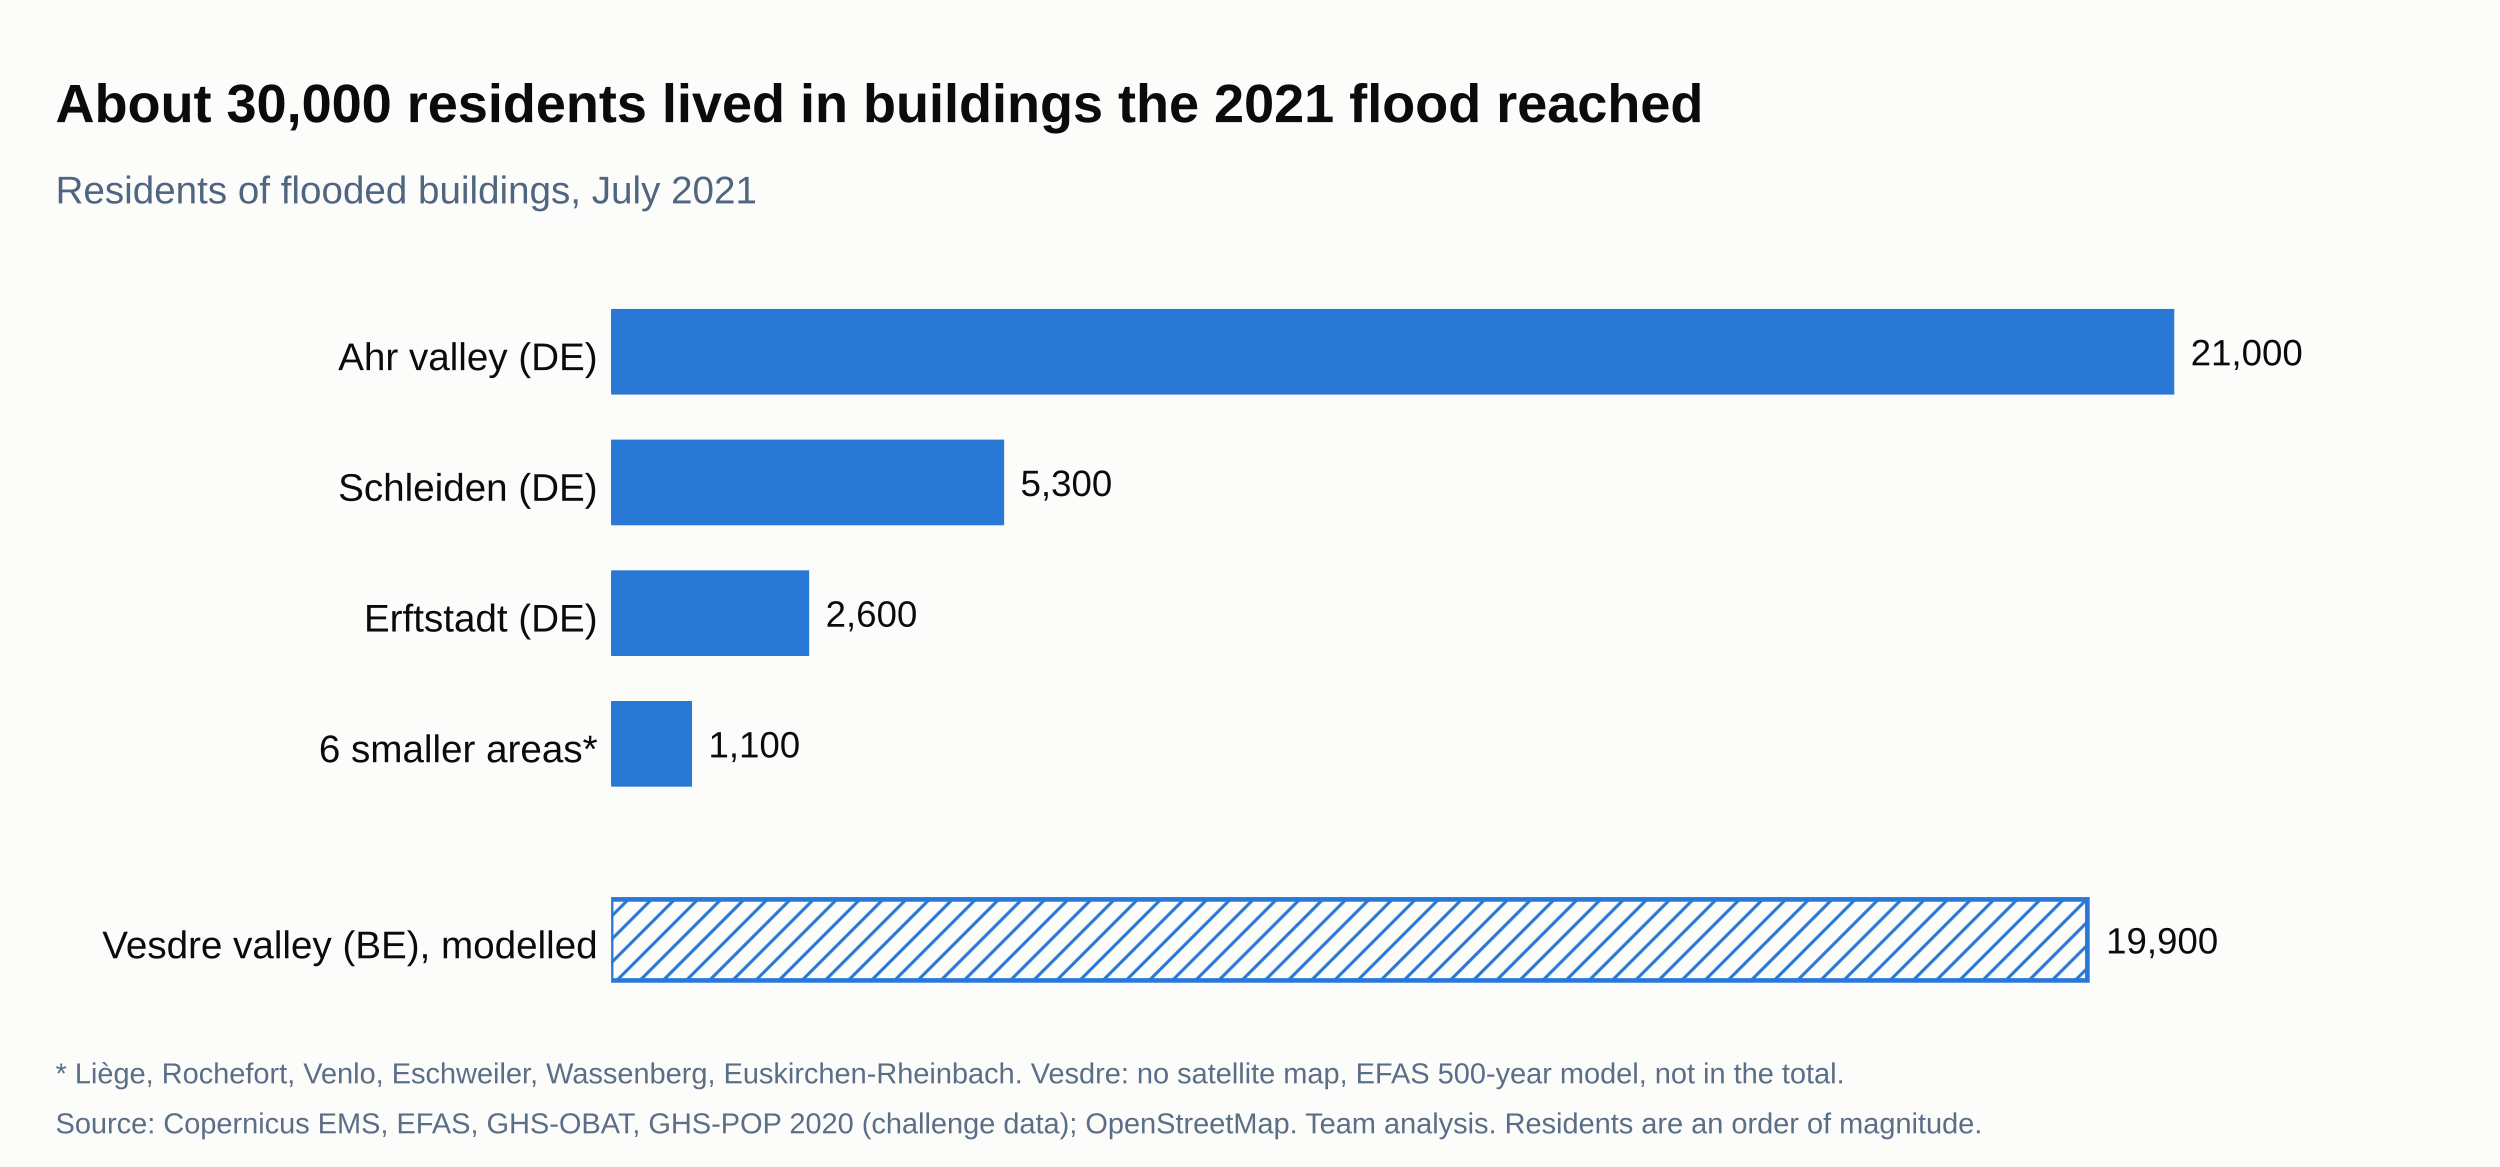
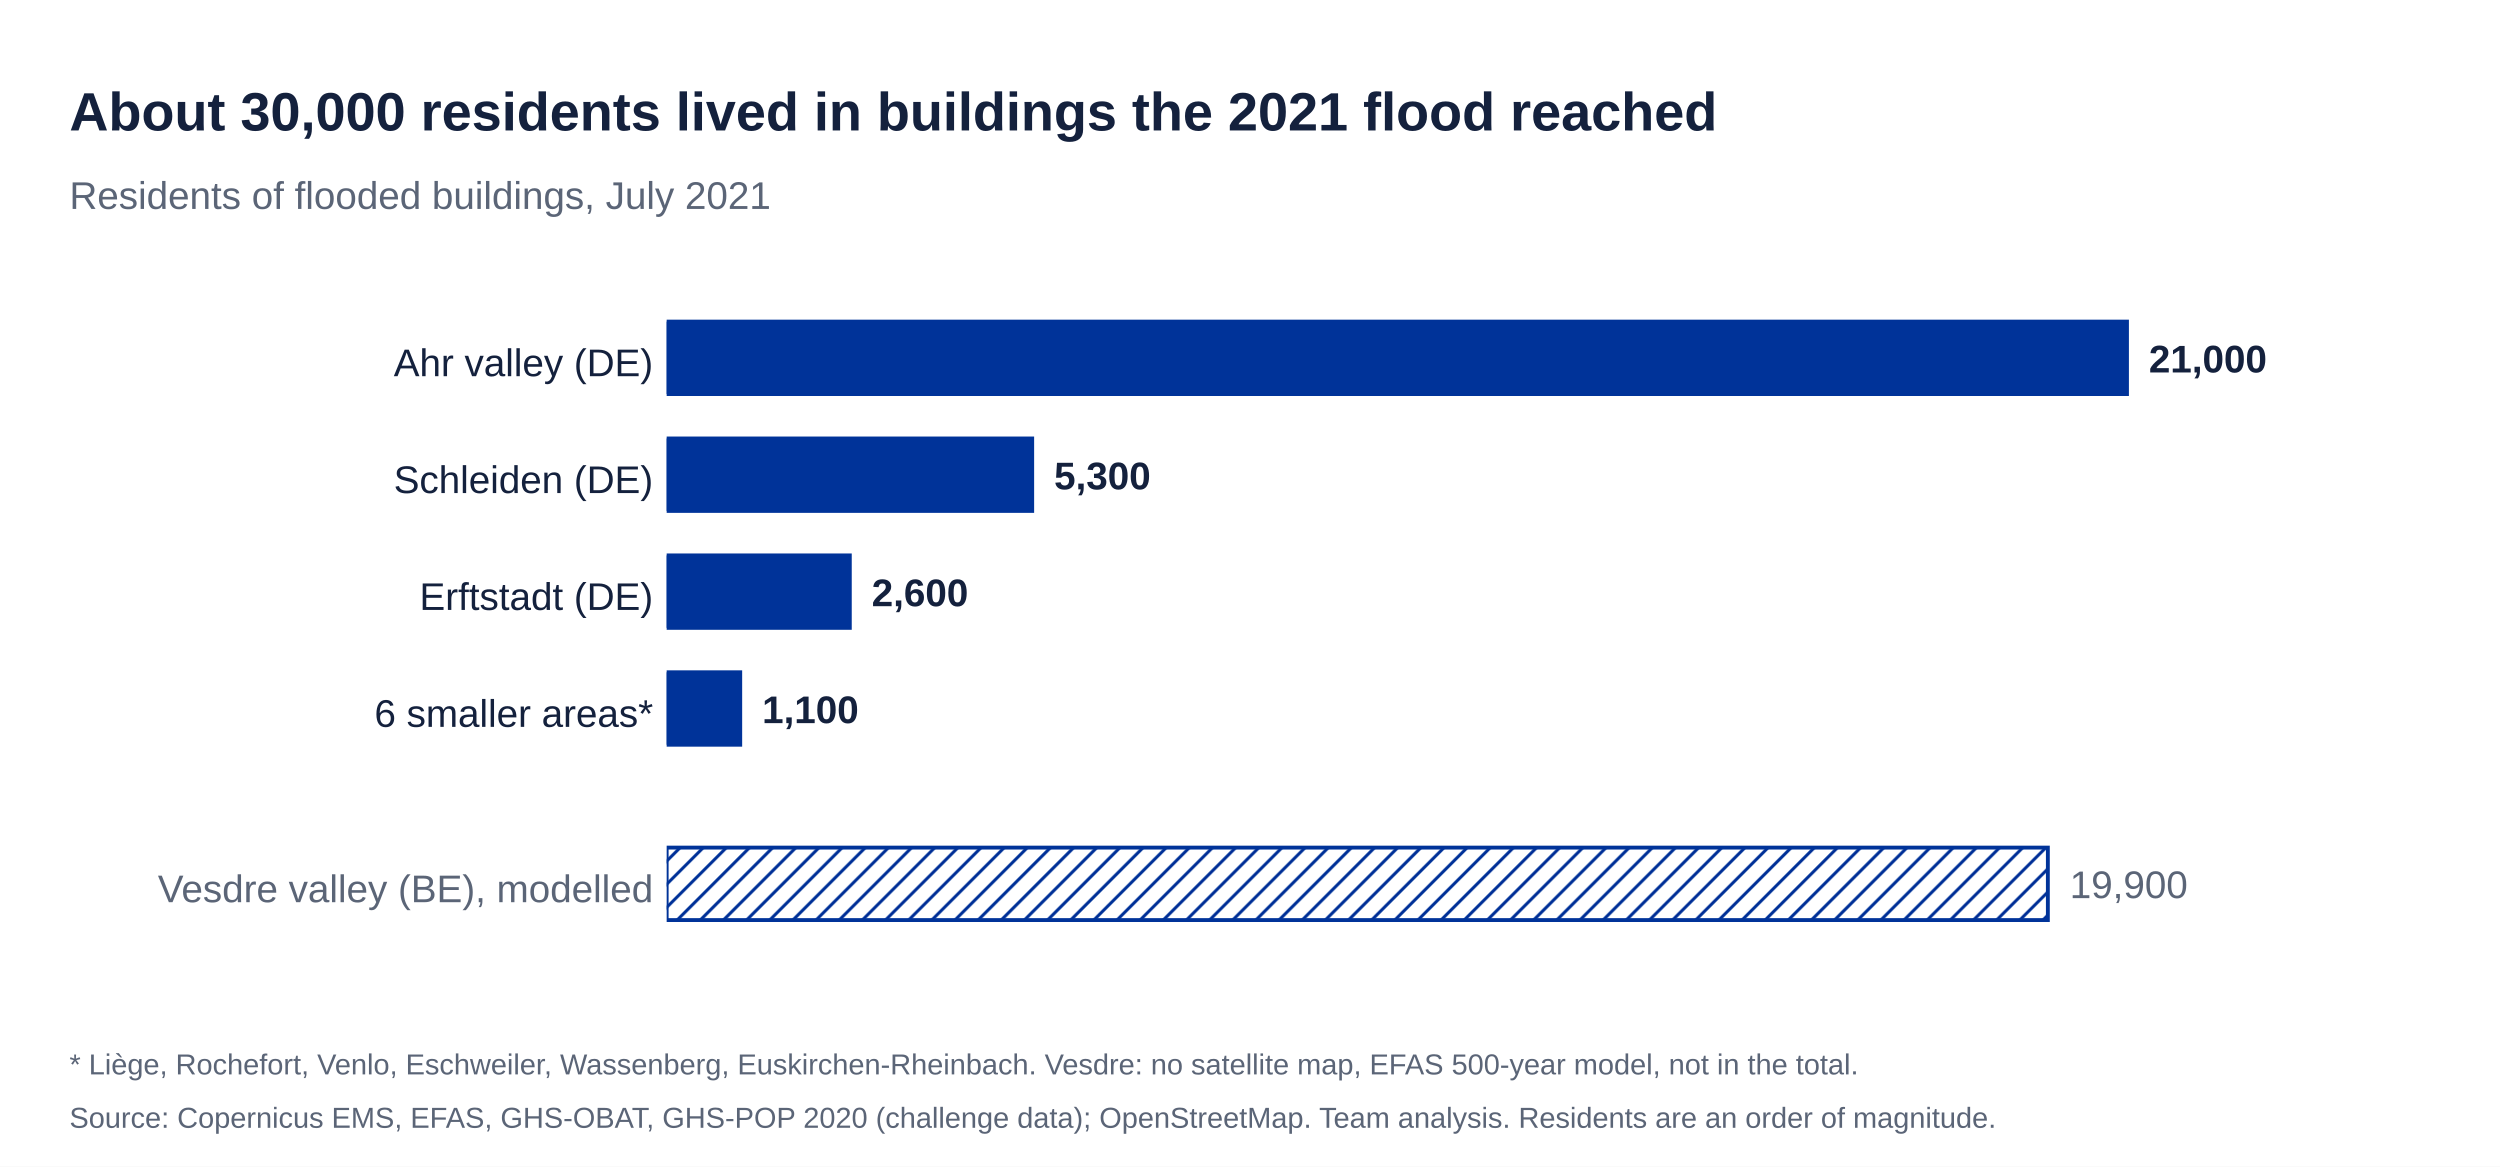
<svg xmlns="http://www.w3.org/2000/svg" width="648pt" height="302.4pt" viewBox="0 0 648 302.4" version="1.1">
  <defs>
    <style type="text/css">*{stroke-linejoin: round; stroke-linecap: butt}</style>
  </defs>
  <g id="figure_1">
    <g id="patch_1">
-       <path d="M 0 302.4  L 648 302.4  L 648 0  L 0 0  z " style="fill: #fcfcfb" />
+       <path d="M 0 302.4  L 648 302.4  L 648 0  L 0 0  z " style="fill: #ffffff" />
    </g>
    <g id="axes_1">
      <g id="patch_2">
-         <path d="M 158.4 262.8  L 583.2 262.8  L 583.2 72  L 158.4 72  z " style="fill: #fcfcfb" />
+         <path d="M 172.8 246.24  L 570.24 246.24  L 570.24 75.6  L 172.8 75.6  z " style="fill: #ffffff" />
      </g>
      <g id="patch_3">
-         <path d="M 158.4 101.677  L 562.971 101.677  L 562.971 80.673  L 158.4 80.673  z " clip-path="url(#p02b2ed63e3)" style="fill: #2a78d6; stroke: #2a78d6; stroke-width: 1.2; stroke-linejoin: miter" />
+         <path d="M 172.8 102.141  L 551.314 102.141  L 551.314 83.356  L 172.8 83.356  z " clip-path="url(#pd1f8258749)" style="fill: #003399; stroke: #003399; stroke-linejoin: miter" />
      </g>
      <g id="patch_4">
-         <path d="M 158.4 135.555  L 259.668 135.555  L 259.668 114.551  L 158.4 114.551  z " clip-path="url(#p02b2ed63e3)" style="fill: #2a78d6; stroke: #2a78d6; stroke-width: 1.2; stroke-linejoin: miter" />
+         <path d="M 172.8 132.44  L 267.546 132.44  L 267.546 113.655  L 172.8 113.655  z " clip-path="url(#pd1f8258749)" style="fill: #003399; stroke: #003399; stroke-linejoin: miter" />
      </g>
      <g id="patch_5">
-         <path d="M 158.4 169.433  L 209.14 169.433  L 209.14 148.428  L 158.4 148.428  z " clip-path="url(#p02b2ed63e3)" style="fill: #2a78d6; stroke: #2a78d6; stroke-width: 1.2; stroke-linejoin: miter" />
+         <path d="M 172.8 162.738  L 220.272 162.738  L 220.272 143.953  L 172.8 143.953  z " clip-path="url(#pd1f8258749)" style="fill: #003399; stroke: #003399; stroke-linejoin: miter" />
      </g>
      <g id="patch_6">
-         <path d="M 158.4 203.311  L 178.781 203.311  L 178.781 182.306  L 158.4 182.306  z " clip-path="url(#p02b2ed63e3)" style="fill: #2a78d6; stroke: #2a78d6; stroke-width: 1.2; stroke-linejoin: miter" />
+         <path d="M 172.8 193.036  L 191.868 193.036  L 191.868 174.251  L 172.8 174.251  z " clip-path="url(#pd1f8258749)" style="fill: #003399; stroke: #003399; stroke-linejoin: miter" />
      </g>
      <g id="patch_7">
-         <path d="M 158.4 254.127  L 541.05 254.127  L 541.05 233.123  L 158.4 233.123  z " clip-path="url(#p02b2ed63e3)" style="fill: url(#h20ac79a2e9); stroke: #2a78d6; stroke-width: 1.2; stroke-linejoin: miter" />
+         <path d="M 172.8 238.484  L 530.804 238.484  L 530.804 219.699  L 172.8 219.699  z " clip-path="url(#pd1f8258749)" style="fill: url(#hcfb3d5b35f); stroke: #003399; stroke-linejoin: miter" />
      </g>
      <g id="matplotlib.axis_1" />
      <g id="matplotlib.axis_2">
        <g id="ytick_1">
          <g id="line2d_1" />
          <g id="text_1">
-             <text style="font-size: 10px; font-family: 'Helvetica Neue', 'Arial', 'DejaVu Sans', sans-serif; text-anchor: end; fill: #0b0b0b" x="154.9" y="95.935" transform="rotate(-0 154.9 95.93486)">Ahr valley (DE)</text>
+             <text style="font-size: 10px; font-family: 'Helvetica Neue', 'Arial', 'DejaVu Sans', sans-serif; text-anchor: end; fill: #14213d" x="169.3" y="97.509" transform="rotate(-0 169.3 97.50884)">Ahr valley (DE)</text>
          </g>
        </g>
        <g id="ytick_2">
          <g id="line2d_2" />
          <g id="text_2">
-             <text style="font-size: 10px; font-family: 'Helvetica Neue', 'Arial', 'DejaVu Sans', sans-serif; text-anchor: end; fill: #0b0b0b" x="154.9" y="129.813" transform="rotate(-0 154.9 129.8127)">Schleiden (DE)</text>
+             <text style="font-size: 10px; font-family: 'Helvetica Neue', 'Arial', 'DejaVu Sans', sans-serif; text-anchor: end; fill: #14213d" x="169.3" y="127.807" transform="rotate(-0 169.3 127.8071)">Schleiden (DE)</text>
          </g>
        </g>
        <g id="ytick_3">
          <g id="line2d_3" />
          <g id="text_3">
-             <text style="font-size: 10px; font-family: 'Helvetica Neue', 'Arial', 'DejaVu Sans', sans-serif; text-anchor: end; fill: #0b0b0b" x="154.9" y="163.691" transform="rotate(-0 154.9 163.6905)">Erftstadt (DE)</text>
+             <text style="font-size: 10px; font-family: 'Helvetica Neue', 'Arial', 'DejaVu Sans', sans-serif; text-anchor: end; fill: #14213d" x="169.3" y="158.105" transform="rotate(-0 169.3 158.1054)">Erftstadt (DE)</text>
          </g>
        </g>
        <g id="ytick_4">
          <g id="line2d_4" />
          <g id="text_4">
-             <text style="font-size: 10px; font-family: 'Helvetica Neue', 'Arial', 'DejaVu Sans', sans-serif; text-anchor: end; fill: #0b0b0b" x="154.9" y="197.568" transform="rotate(-0 154.9 197.5684)">6 smaller areas*</text>
+             <text style="font-size: 10px; font-family: 'Helvetica Neue', 'Arial', 'DejaVu Sans', sans-serif; text-anchor: end; fill: #14213d" x="169.3" y="188.404" transform="rotate(-0 169.3 188.4037)">6 smaller areas*</text>
          </g>
        </g>
        <g id="ytick_5">
          <g id="line2d_5" />
          <g id="text_5">
-             <text style="font-size: 10px; font-family: 'Helvetica Neue', 'Arial', 'DejaVu Sans', sans-serif; text-anchor: end; fill: #0b0b0b" x="154.9" y="248.385" transform="rotate(-0 154.9 248.3851)">Vesdre valley (BE), modelled</text>
+             <text style="font-size: 10px; font-family: 'Helvetica Neue', 'Arial', 'DejaVu Sans', sans-serif; text-anchor: end; fill: #5b6577" x="169.3" y="233.851" transform="rotate(-0 169.3 233.8512)">Vesdre valley (BE), modelled</text>
          </g>
        </g>
      </g>
      <g id="text_6">
-         <text style="font-size: 9.5px; font-family: 'Helvetica Neue', 'Arial', 'DejaVu Sans', sans-serif; text-anchor: start; fill: #0b0b0b" x="567.826" y="94.685" transform="rotate(-0 567.8263 94.68511)">21,000</text>
+         <text style="font-weight: 700; font-size: 10px; font-family: 'Helvetica Neue', 'Arial', 'DejaVu Sans', sans-serif; text-anchor: start; fill: #14213d" x="556.992" y="96.539" transform="rotate(-0 556.992 96.53884)">21,000</text>
      </g>
      <g id="text_7">
-         <text style="font-size: 9.5px; font-family: 'Helvetica Neue', 'Arial', 'DejaVu Sans', sans-serif; text-anchor: start; fill: #0b0b0b" x="264.523" y="128.563" transform="rotate(-0 264.5229 128.5629)">5,300</text>
+         <text style="font-weight: 700; font-size: 10px; font-family: 'Helvetica Neue', 'Arial', 'DejaVu Sans', sans-serif; text-anchor: start; fill: #14213d" x="273.223" y="126.837" transform="rotate(-0 273.2234 126.8371)">5,300</text>
      </g>
      <g id="text_8">
-         <text style="font-size: 9.5px; font-family: 'Helvetica Neue', 'Arial', 'DejaVu Sans', sans-serif; text-anchor: start; fill: #0b0b0b" x="213.995" y="162.441" transform="rotate(-0 213.9948 162.4408)">2,600</text>
+         <text style="font-weight: 700; font-size: 10px; font-family: 'Helvetica Neue', 'Arial', 'DejaVu Sans', sans-serif; text-anchor: start; fill: #14213d" x="225.95" y="157.135" transform="rotate(-0 225.9497 157.1354)">2,600</text>
      </g>
      <g id="text_9">
-         <text style="font-size: 9.5px; font-family: 'Helvetica Neue', 'Arial', 'DejaVu Sans', sans-serif; text-anchor: start; fill: #0b0b0b" x="183.636" y="196.319" transform="rotate(-0 183.6356 196.3186)">1,100</text>
+         <text style="font-weight: 700; font-size: 10px; font-family: 'Helvetica Neue', 'Arial', 'DejaVu Sans', sans-serif; text-anchor: start; fill: #14213d" x="197.546" y="187.434" transform="rotate(-0 197.5458 187.4337)">1,100</text>
      </g>
      <g id="text_10">
-         <text style="font-size: 9.5px; font-family: 'Helvetica Neue', 'Arial', 'DejaVu Sans', sans-serif; text-anchor: start; fill: #0b0b0b" x="545.904" y="247.135" transform="rotate(-0 545.9045 247.1354)">19,900</text>
+         <text style="font-size: 10px; font-family: 'Helvetica Neue', 'Arial', 'DejaVu Sans', sans-serif; text-anchor: start; fill: #5b6577" x="536.482" y="232.786" transform="rotate(-0 536.4821 232.7862)">19,900</text>
      </g>
    </g>
    <g id="text_11">
-       <text style="font-weight: 700; font-size: 14px; font-family: 'Helvetica Neue', 'Arial', 'DejaVu Sans', sans-serif; text-anchor: start; fill: #0b0b0b" x="14.4" y="31.65" transform="rotate(-0 14.4 31.65)">About 30,000 residents lived in buildings the 2021 flood reached</text>
+       <text style="font-weight: 700; font-size: 14px; font-family: 'Helvetica Neue', 'Arial', 'DejaVu Sans', sans-serif; text-anchor: start; fill: #14213d" x="18" y="33.81" transform="rotate(-0 18 33.81)">About 30,000 residents lived in buildings the 2021 flood reached</text>
    </g>
    <g id="text_12">
-       <text style="font-size: 10px; font-family: 'Helvetica Neue', 'Arial', 'DejaVu Sans', sans-serif; text-anchor: start; fill: #4f6580" x="14.4" y="52.72" transform="rotate(-0 14.4 52.72)">Residents of flooded buildings, July 2021</text>
+       <text style="font-size: 10px; font-family: 'Helvetica Neue', 'Arial', 'DejaVu Sans', sans-serif; text-anchor: start; fill: #5b6577" x="18" y="54.16" transform="rotate(-0 18 54.16)">Residents of flooded buildings, July 2021</text>
    </g>
    <g id="text_13">
-       <text style="font-size: 7.5px; font-family: 'Helvetica Neue', 'Arial', 'DejaVu Sans', sans-serif; fill: #5a6e87" transform="translate(14.4 280.8002)">* Liège, Rochefort, Venlo, Eschweiler, Wassenberg, Euskirchen-Rheinbach. Vesdre: no satellite map, EFAS 500-year model, not in the total.</text>
-       <text style="font-size: 7.5px; font-family: 'Helvetica Neue', 'Arial', 'DejaVu Sans', sans-serif; fill: #5a6e87" transform="translate(14.4 293.76)">Source: Copernicus EMS, EFAS, GHS-OBAT, GHS-POP 2020 (challenge data); OpenStreetMap. Team analysis. Residents are an order of magnitude.</text>
+       <text style="font-size: 7.5px; font-family: 'Helvetica Neue', 'Arial', 'DejaVu Sans', sans-serif; fill: #5b6577" transform="translate(18 278.4865)">* Liège, Rochefort, Venlo, Eschweiler, Wassenberg, Euskirchen-Rheinbach. Vesdre: no satellite map, EFAS 500-year model, not in the total.</text>
+       <text style="font-size: 7.5px; font-family: 'Helvetica Neue', 'Arial', 'DejaVu Sans', sans-serif; fill: #5b6577" transform="translate(18 292.32)">Source: Copernicus EMS, EFAS, GHS-OBAT, GHS-POP 2020 (challenge data); OpenStreetMap. Team analysis. Residents are an order of magnitude.</text>
    </g>
  </g>
  <defs>
-     <clipPath id="p02b2ed63e3">
-       <rect x="158.4" y="72" width="424.8" height="190.8" />
+     <clipPath id="pd1f8258749">
+       <rect x="172.8" y="75.6" width="397.44" height="170.64" />
    </clipPath>
  </defs>
  <defs>
-     <pattern id="h20ac79a2e9" patternUnits="userSpaceOnUse" x="0" y="0" width="72" height="72">
-       <rect x="0" y="0" width="73" height="73" fill="#fcfcfb" />
-       <path d="M -36 36  L 36 -36  M -33 39  L 39 -33  M -30 42  L 42 -30  M -27 45  L 45 -27  M -24 48  L 48 -24  M -21 51  L 51 -21  M -18 54  L 54 -18  M -15 57  L 57 -15  M -12 60  L 60 -12  M -9 63  L 63 -9  M -6 66  L 66 -6  M -3 69  L 69 -3  M 0 72  L 72 0  M 3 75  L 75 3  M 6 78  L 78 6  M 9 81  L 81 9  M 12 84  L 84 12  M 15 87  L 87 15  M 18 90  L 90 18  M 21 93  L 93 21  M 24 96  L 96 24  M 27 99  L 99 27  M 30 102  L 102 30  M 33 105  L 105 33  M 36 108  L 108 36  " style="fill: #2a78d6; stroke: #2a78d6; stroke-width: 0.8; stroke-linecap: butt; stroke-linejoin: miter" />
+     <pattern id="hcfb3d5b35f" patternUnits="userSpaceOnUse" x="0" y="0" width="72" height="72">
+       <rect x="0" y="0" width="73" height="73" fill="#ffffff" />
+       <path d="M -36 36  L 36 -36  M -33 39  L 39 -33  M -30 42  L 42 -30  M -27 45  L 45 -27  M -24 48  L 48 -24  M -21 51  L 51 -21  M -18 54  L 54 -18  M -15 57  L 57 -15  M -12 60  L 60 -12  M -9 63  L 63 -9  M -6 66  L 66 -6  M -3 69  L 69 -3  M 0 72  L 72 0  M 3 75  L 75 3  M 6 78  L 78 6  M 9 81  L 81 9  M 12 84  L 84 12  M 15 87  L 87 15  M 18 90  L 90 18  M 21 93  L 93 21  M 24 96  L 96 24  M 27 99  L 99 27  M 30 102  L 102 30  M 33 105  L 105 33  M 36 108  L 108 36  " style="fill: #003399; stroke: #003399; stroke-width: 0.8; stroke-linecap: butt; stroke-linejoin: miter" />
    </pattern>
  </defs>
</svg>
